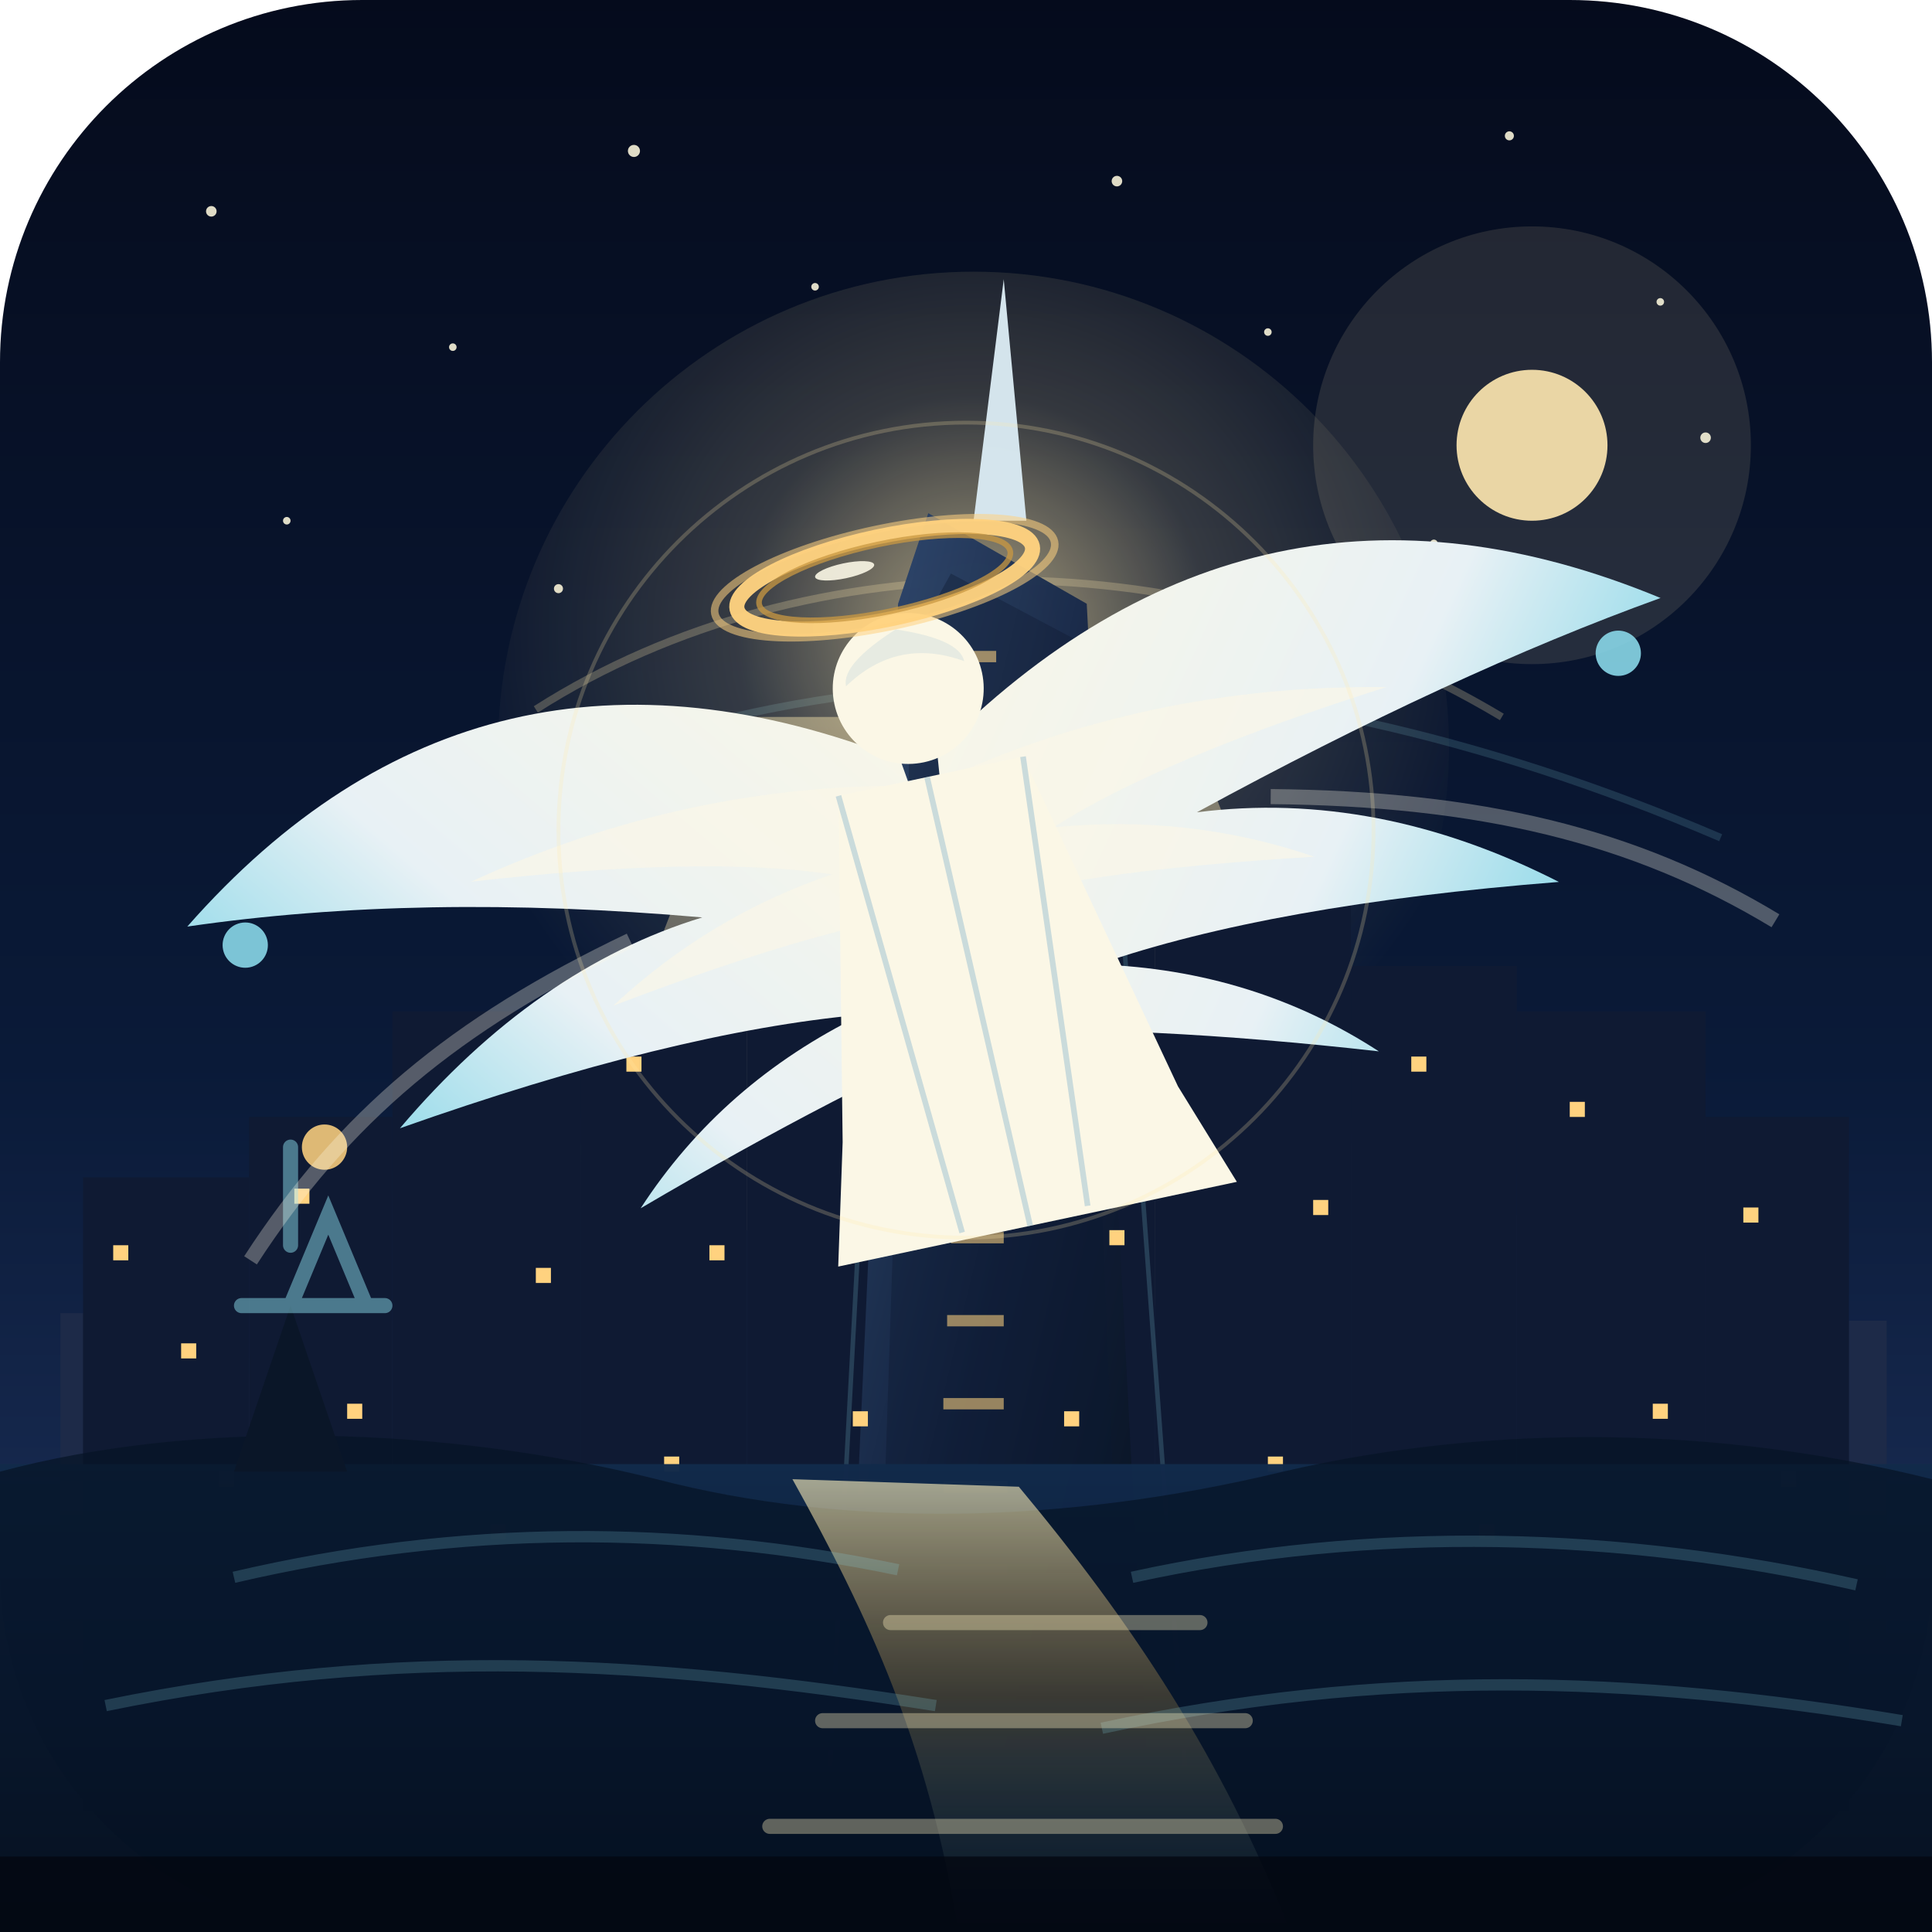
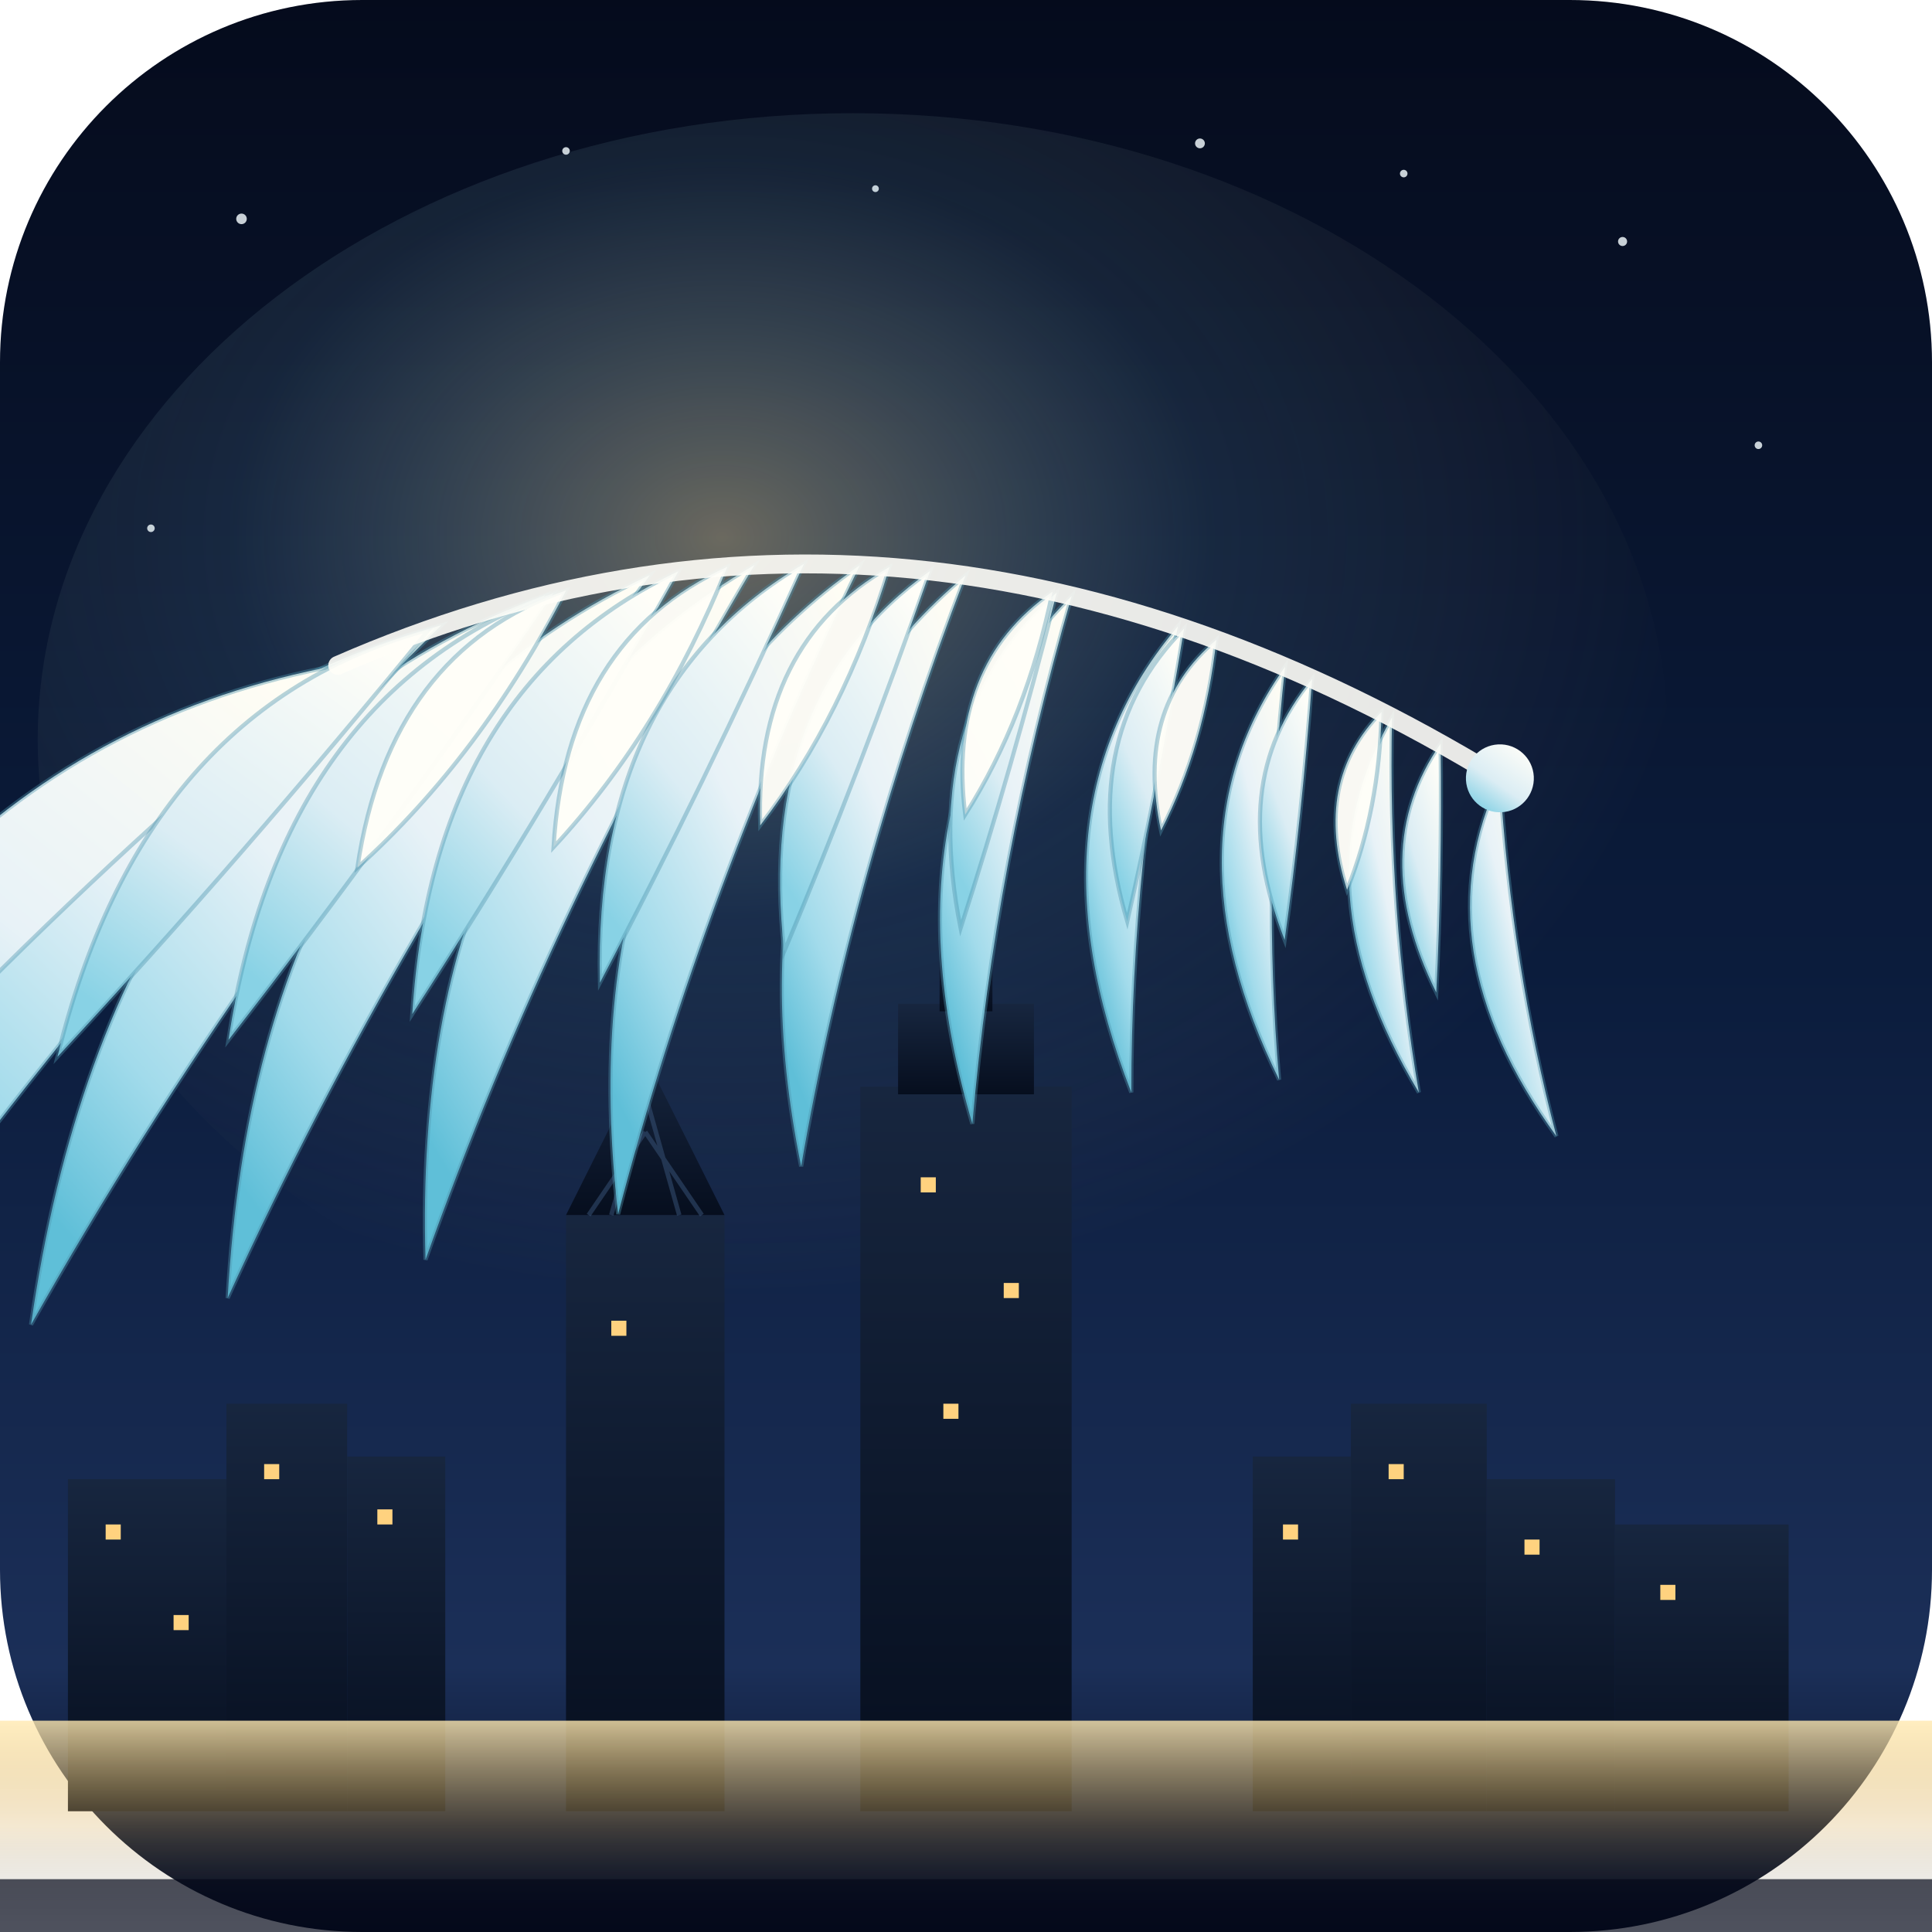
<svg xmlns="http://www.w3.org/2000/svg" viewBox="0 0 512 512">
  <defs>
    <linearGradient id="sky" x1="0" y1="0" x2="0" y2="1">
      <stop offset="0" stop-color="#050B1C" />
-       <stop offset="0.55" stop-color="#0A1A38" />
-       <stop offset="0.85" stop-color="#1A2D55" />
-       <stop offset="1" stop-color="#020610" />
+       <stop offset="0.5" stop-color="#0B1C3C" />
+       <stop offset="0.86" stop-color="#1B2F58" />
+       <stop offset="1" stop-color="#04091A" />
    </linearGradient>
-     <radialGradient id="aura" cx="0.5" cy="0.38" r="0.55">
-       <stop offset="0" stop-color="#FFE7A8" stop-opacity="0.65" />
-       <stop offset="0.45" stop-color="#FFE7A8" stop-opacity="0.18" />
+     <radialGradient id="aura" cx="0.42" cy="0.34" r="0.6">
+       <stop offset="0" stop-color="#FFE7A8" stop-opacity="0.4" />
+       <stop offset="0.5" stop-color="#9FD8E8" stop-opacity="0.1" />
      <stop offset="1" stop-color="#FFE7A8" stop-opacity="0" />
    </radialGradient>
-     <linearGradient id="beam" x1="0.5" y1="0" x2="0.5" y2="1">
-       <stop offset="0" stop-color="#FFE9B0" stop-opacity="0.62" />
-       <stop offset="0.75" stop-color="#FFE9B0" stop-opacity="0.16" />
-       <stop offset="1" stop-color="#FFE9B0" stop-opacity="0" />
+     <linearGradient id="wing" x1="0.95" y1="0.05" x2="0.1" y2="0.9">
+       <stop offset="0" stop-color="#FFFDF4" />
+       <stop offset="0.45" stop-color="#E8F2F7" />
+       <stop offset="0.78" stop-color="#A2DBEB" />
+       <stop offset="1" stop-color="#5FBFD8" />
    </linearGradient>
-     <linearGradient id="wingL" x1="1" y1="0" x2="0" y2="0.5">
-       <stop offset="0" stop-color="#FBF7E6" />
-       <stop offset="0.65" stop-color="#E8F1F5" />
-       <stop offset="1" stop-color="#88D7E8" />
+     <linearGradient id="wing2" x1="0.9" y1="0.05" x2="0.2" y2="0.95">
+       <stop offset="0" stop-color="#FFFEF8" />
+       <stop offset="0.6" stop-color="#DBEDF4" />
+       <stop offset="1" stop-color="#88D2E5" />
    </linearGradient>
-     <linearGradient id="wingR" x1="0" y1="0" x2="1" y2="0.5">
-       <stop offset="0" stop-color="#FBF7E6" />
-       <stop offset="0.65" stop-color="#E8F1F5" />
-       <stop offset="1" stop-color="#88D7E8" />
+     <linearGradient id="bld" x1="0" y1="0" x2="0" y2="1">
+       <stop offset="0" stop-color="#17263F" />
+       <stop offset="1" stop-color="#060E1E" />
    </linearGradient>
-     <linearGradient id="avenue" x1="0" y1="0" x2="0" y2="1">
-       <stop offset="0" stop-color="#FFF2BE" stop-opacity="0.76" />
-       <stop offset="0.5" stop-color="#E1A952" stop-opacity="0.34" />
+     <linearGradient id="gild" x1="0" y1="0" x2="0" y2="1">
+       <stop offset="0" stop-color="#FFE9B0" stop-opacity="0.8" />
+       <stop offset="0.5" stop-color="#D6A84F" stop-opacity="0.26" />
      <stop offset="1" stop-color="#0A1628" stop-opacity="0" />
-     </linearGradient>
-     <linearGradient id="harbor" x1="0" y1="0" x2="0" y2="1">
-       <stop offset="0" stop-color="#112A4A" />
-       <stop offset="0.52" stop-color="#0A1A38" />
-       <stop offset="1" stop-color="#020610" />
-     </linearGradient>
-     <linearGradient id="harborGlow" x1="0" y1="0" x2="0" y2="1">
-       <stop offset="0" stop-color="#FFF2BE" stop-opacity="0.7" />
-       <stop offset="0.48" stop-color="#D6A84F" stop-opacity="0.28" />
-       <stop offset="1" stop-color="#88D7E8" stop-opacity="0" />
-     </linearGradient>
-     <linearGradient id="wtc" x1="0" y1="0" x2="1" y2="1">
-       <stop offset="0" stop-color="#314B73" />
-       <stop offset="0.56" stop-color="#13213D" />
-       <stop offset="1" stop-color="#07101F" />
    </linearGradient>
  </defs>
  <rect width="512" height="512" rx="96" fill="url(#sky)" />
-   <circle cx="406" cy="118" r="20" fill="#FFE9B0" opacity="0.9" />
-   <circle cx="406" cy="118" r="58" fill="#FFE9B0" opacity="0.12" />
-   <g fill="#F6F2D8" opacity="0.9">
-     <circle cx="56" cy="56" r="1.4" />
-     <circle cx="120" cy="92" r="1" />
-     <circle cx="168" cy="40" r="1.6" />
-     <circle cx="216" cy="76" r="1" />
-     <circle cx="296" cy="48" r="1.4" />
-     <circle cx="336" cy="88" r="1" />
-     <circle cx="400" cy="36" r="1.2" />
-     <circle cx="440" cy="80" r="1" />
-     <circle cx="76" cy="138" r="1" />
-     <circle cx="148" cy="156" r="1.2" />
-     <circle cx="380" cy="144" r="1" />
-     <circle cx="452" cy="116" r="1.4" />
+   <g fill="#EAF2F6" opacity="0.85">
+     <circle cx="64" cy="58" r="1.4" />
+     <circle cx="150" cy="40" r="1" />
+     <circle cx="318" cy="38" r="1.3" />
+     <circle cx="430" cy="64" r="1.2" />
+     <circle cx="466" cy="118" r="1" />
+     <circle cx="40" cy="140" r="1" />
+     <circle cx="232" cy="50" r="0.9" />
+     <circle cx="372" cy="46" r="1" />
  </g>
-   <path d="M142 188 C214 142 318 142 398 190" stroke="#FFE9B0" stroke-width="2" opacity="0.24" fill="none" />
-   <path d="M104 226 C206 166 330 168 456 222" stroke="#88D7E8" stroke-width="2" opacity="0.16" fill="none" />
-   <polygon points="198,190 314,190 420,462 92,462" fill="url(#beam)" opacity="0.72" />
-   <circle cx="258" cy="198" r="126" fill="url(#aura)" />
-   <g fill="#1E2A48" opacity="0.94">
-     <rect x="16" y="348" width="28" height="90" />
-     <rect x="44" y="360" width="22" height="78" />
-     <rect x="66" y="330" width="36" height="108" />
-     <rect x="102" y="350" width="26" height="88" />
-     <rect x="128" y="320" width="32" height="118" />
-     <rect x="160" y="340" width="24" height="98" />
-     <rect x="184" y="326" width="30" height="112" />
-     <rect x="218" y="344" width="28" height="94" />
-     <rect x="246" y="318" width="32" height="120" />
-     <rect x="278" y="332" width="26" height="106" />
-     <rect x="304" y="346" width="28" height="92" />
-     <rect x="332" y="318" width="32" height="120" />
-     <rect x="364" y="336" width="24" height="102" />
-     <rect x="388" y="322" width="30" height="116" />
-     <rect x="418" y="348" width="26" height="90" />
-     <rect x="444" y="332" width="32" height="106" />
-     <rect x="476" y="350" width="24" height="88" />
+   <ellipse cx="226" cy="196" rx="216" ry="166" fill="url(#aura)" />
+   <g fill="url(#bld)">
+     <rect x="18" y="392" width="42" height="88" />
+     <rect x="60" y="372" width="32" height="108" />
+     <rect x="92" y="386" width="26" height="94" />
+     <rect x="332" y="386" width="26" height="94" />
+     <rect x="358" y="372" width="36" height="108" />
+     <rect x="394" y="392" width="34" height="88" />
+     <rect x="428" y="404" width="46" height="76" />
  </g>
-   <g fill="#0F1A33">
-     <rect x="22" y="312" width="44" height="168" />
-     <rect x="66" y="296" width="38" height="184" />
-     <rect x="104" y="268" width="50" height="212" />
-     <rect x="154" y="256" width="44" height="224" />
-     <rect x="198" y="240" width="52" height="240" />
-     <rect x="250" y="224" width="56" height="256" />
-     <rect x="306" y="240" width="52" height="240" />
-     <rect x="358" y="256" width="44" height="224" />
-     <rect x="402" y="268" width="50" height="212" />
-     <rect x="452" y="296" width="38" height="184" />
-     <rect x="276" y="208" width="4" height="20" />
-     <rect x="222" y="226" width="3" height="16" />
-     <rect x="328" y="226" width="3" height="16" />
+   <g>
+     <rect x="150" y="322" width="42" height="158" fill="url(#bld)" />
+     <path d="M171 280 L150 322 L192 322 Z" fill="url(#bld)" />
+     <path d="M171 290 L162 322 M171 290 L180 322 M171 300 L156 322 M171 300 L186 322" stroke="#3A567C" stroke-width="1.2" opacity="0.5" />
+     <rect x="169" y="258" width="4" height="24" fill="#9FD8E8" />
  </g>
-   <g opacity="0.98">
-     <path d="M246 136 L288 160 L304 468 L224 468 L238 160Z" fill="url(#wtc)" />
-     <path d="M266 74 L272 138 L258 138Z" fill="#D7E8F0" />
-     <path d="M252 152 L286 170 L298 468 L232 468 L242 170Z" fill="#0B1730" opacity="0.38" />
-     <path d="M256 174h8M256 196h9M255 218h10M254 240h11M254 262h11M253 284h12M252 306h13M252 328h14M251 350h15M250 372h16M250 394h17M249 416h18" stroke="#FFD27F" stroke-width="3" opacity="0.58" />
-     <path d="M236 170 L220 468M292 170 L314 468" stroke="#88D7E8" stroke-width="1.2" opacity="0.2" />
+   <g>
+     <rect x="228" y="288" width="56" height="192" fill="url(#bld)" />
+     <rect x="238" y="266" width="36" height="24" fill="url(#bld)" />
+     <rect x="249" y="250" width="14" height="18" fill="url(#bld)" />
+     <rect x="254" y="208" width="5" height="44" fill="#CFE3EC" />
+     <circle cx="256" cy="208" r="3" fill="#FFE9B0" />
  </g>
  <g fill="#FFD27F">
-     <rect x="30" y="330" width="4" height="4" />
-     <rect x="48" y="356" width="4" height="4" />
-     <rect x="78" y="315" width="4" height="4" />
-     <rect x="118" y="288" width="4" height="4" />
-     <rect x="142" y="336" width="4" height="4" />
-     <rect x="166" y="280" width="4" height="4" />
-     <rect x="188" y="330" width="4" height="4" />
-     <rect x="214" y="262" width="4" height="4" />
-     <rect x="238" y="314" width="4" height="4" />
-     <rect x="270" y="244" width="4" height="4" />
-     <rect x="294" y="326" width="4" height="4" />
-     <rect x="318" y="260" width="4" height="4" />
-     <rect x="348" y="318" width="4" height="4" />
-     <rect x="374" y="280" width="4" height="4" />
-     <rect x="416" y="292" width="4" height="4" />
-     <rect x="462" y="320" width="4" height="4" />
-     <rect x="58" y="390" width="4" height="4" />
-     <rect x="92" y="372" width="4" height="4" />
-     <rect x="130" y="404" width="4" height="4" />
-     <rect x="176" y="386" width="4" height="4" />
-     <rect x="226" y="374" width="4" height="4" />
-     <rect x="282" y="374" width="4" height="4" />
-     <rect x="336" y="386" width="4" height="4" />
-     <rect x="392" y="404" width="4" height="4" />
-     <rect x="438" y="372" width="4" height="4" />
-     <rect x="472" y="390" width="4" height="4" />
+     <rect x="28" y="404" width="4" height="4" />
+     <rect x="46" y="428" width="4" height="4" />
+     <rect x="70" y="388" width="4" height="4" />
+     <rect x="100" y="400" width="4" height="4" />
+     <rect x="244" y="312" width="4" height="4" />
+     <rect x="266" y="340" width="4" height="4" />
+     <rect x="250" y="372" width="4" height="4" />
+     <rect x="340" y="404" width="4" height="4" />
+     <rect x="368" y="388" width="4" height="4" />
+     <rect x="404" y="408" width="4" height="4" />
+     <rect x="440" y="420" width="4" height="4" />
+     <rect x="162" y="350" width="4" height="4" />
  </g>
-   <rect x="0" y="388" width="512" height="124" fill="url(#harbor)" opacity="0.98" />
-   <path d="M0 390 C52 376 118 378 174 392 C224 405 282 404 340 390 C396 377 456 378 512 392 L512 512 L0 512Z" fill="#061426" opacity="0.72" />
-   <path d="M210 392 C230 428 246 462 254 512 L342 512 C324 466 300 430 270 394Z" fill="url(#harborGlow)" opacity="0.88" />
-   <path d="M62 418 C122 404 180 404 238 416M300 418 C364 404 430 406 492 420M28 452 C106 436 172 440 248 452M292 458 C366 442 432 444 504 456" stroke="#88D7E8" stroke-width="3" opacity="0.2" fill="none" />
-   <path d="M236 430 h82M218 456 h112M204 484 h134" stroke="#FFF2BE" stroke-width="4" opacity="0.36" stroke-linecap="round" />
-   <path d="M62 390 l15-44 l15 44Z" fill="#0A1628" />
-   <path d="M77 346 l10-24 l10 24M77 330 v-26M64 346 h38" stroke="#88D7E8" stroke-width="4" opacity="0.5" fill="none" stroke-linecap="round" />
-   <circle cx="86" cy="304" r="6" fill="#FFD27F" opacity="0.86" />
-   <rect x="0" y="492" width="512" height="20" fill="#020610" opacity="0.78" />
-   <g transform="rotate(-12 256 216) translate(-8 8)">
-     <path d="M250 190 Q150 124 56 194 Q118 198 190 220 Q144 224 100 258 Q176 248 226 254 Q186 264 158 292 Q218 272 260 264Z" fill="url(#wingL)" />
-     <path d="M260 190 Q360 124 456 190 Q398 198 324 220 Q372 224 414 258 Q338 248 290 254 Q330 264 358 292 Q298 272 252 264Z" fill="url(#wingR)" />
-     <path d="M254 198 Q194 184 132 198 Q194 204 226 216 Q192 220 162 238 Q226 228 254 232Z" fill="#FBF7E6" opacity="0.62" />
-     <path d="M258 198 Q318 184 380 198 Q318 204 286 216 Q322 220 352 238 Q286 228 258 232Z" fill="#FBF7E6" opacity="0.62" />
-     <path d="M170 222 C120 234 86 252 54 284M344 220 C398 232 436 250 468 280" stroke="#FBF7E6" stroke-width="4" opacity="0.3" fill="none" />
-     <circle cx="70" cy="202" r="6" fill="#88D7E8" opacity="0.9" />
-     <circle cx="442" cy="202" r="6" fill="#88D7E8" opacity="0.9" />
-     <path d="M232 196 L282 196 L304 290 L314 318 L206 318 L214 286Z" fill="#FBF7E6" />
-     <path d="M232 196 L240 316M256 196 L258 318M282 196 L274 316" stroke="#8CB6CC" stroke-width="1.5" opacity="0.44" fill="none" />
-     <circle cx="256" cy="172" r="20" fill="#FBF7E6" />
-     <path d="M240 168 Q256 158 272 168 Q272 162 256 156 Q240 162 240 168Z" fill="#8CB6CC" opacity="0.18" />
-     <ellipse cx="256" cy="142" rx="40" ry="11" fill="none" stroke="#FFD27F" stroke-width="4" opacity="0.96" />
-     <ellipse cx="256" cy="142" rx="46" ry="13" fill="none" stroke="#FFD27F" stroke-width="2" opacity="0.55" />
-     <ellipse cx="256" cy="142" rx="34" ry="9" fill="none" stroke="#C99841" stroke-width="1.5" opacity="0.75" />
-     <ellipse cx="246" cy="138" rx="8" ry="2" fill="#FBF7E6" opacity="0.9" />
+   <rect x="0" y="456" width="512" height="56" fill="url(#gild)" />
+   <rect x="0" y="498" width="512" height="14" fill="#04091A" opacity="0.7" />
+   <g transform="rotate(-3 250 220)">
+     <path d="M398.0 214.0 Q374.3 257.6 408.0 309.5 Q398.5 263.6 398.0 214.0 Z" fill="url(#wing)" fill-opacity="1" stroke="#4E93AD" stroke-width="1.1" stroke-opacity="0.4" />
+     <path d="M370.3 196.4 Q342.0 239.3 372.2 296.0 Q366.5 247.7 370.3 196.4 Z" fill="url(#wing)" fill-opacity="1" stroke="#4E93AD" stroke-width="1.1" stroke-opacity="0.4" />
+     <path d="M342.7 181.5 Q307.6 225.8 335.4 290.7 Q333.6 237.3 342.7 181.5 Z" fill="url(#wing)" fill-opacity="1" stroke="#4E93AD" stroke-width="1.1" stroke-opacity="0.4" />
+     <path d="M314.9 169.3 Q271.0 216.0 296.1 292.0 Q299.3 231.5 314.9 169.3 Z" fill="url(#wing)" fill-opacity="1" stroke="#4E93AD" stroke-width="1.1" stroke-opacity="0.4" />
+     <path d="M287.2 159.8 Q232.4 208.8 253.6 298.1 Q263.2 229.3 287.2 159.8 Z" fill="url(#wing)" fill-opacity="1" stroke="#4E93AD" stroke-width="1.1" stroke-opacity="0.4" />
+     <path d="M259.4 152.9 Q192.2 203.3 207.7 307.0 Q225.3 229.6 259.4 152.9 Z" fill="url(#wing)" fill-opacity="1" stroke="#4E93AD" stroke-width="1.1" stroke-opacity="0.4" />
+     <path d="M231.6 148.7 Q151.2 198.9 158.6 317.1 Q185.8 231.7 231.6 148.7 Z" fill="url(#wing)" fill-opacity="1" stroke="#4E93AD" stroke-width="1.1" stroke-opacity="0.4" />
+     <path d="M203.7 147.2 Q110.0 195.1 107.0 326.5 Q145.2 234.7 203.7 147.2 Z" fill="url(#wing)" fill-opacity="1" stroke="#4E93AD" stroke-width="1.1" stroke-opacity="0.4" />
+     <path d="M175.9 148.4 Q69.7 191.6 54.1 333.9 Q104.2 237.9 175.9 148.4 Z" fill="url(#wing)" fill-opacity="1" stroke="#4E93AD" stroke-width="1.1" stroke-opacity="0.4" />
+     <path d="M147.9 152.3 Q31.2 188.5 1.7 338.2 Q63.6 240.8 147.9 152.3 Z" fill="url(#wing)" fill-opacity="1" stroke="#4E93AD" stroke-width="1.1" stroke-opacity="0.4" />
+     <path d="M120.0 158.8 Q-4.4 186.0 -48.4 338.7 Q24.6 243.1 120.0 158.8 Z" fill="url(#wing)" fill-opacity="1" stroke="#4E93AD" stroke-width="1.1" stroke-opacity="0.4" />
+     <path d="M92.0 168.0 Q-36.1 184.7 -93.8 335.3 Q-11.7 245.0 92.0 168.0 Z" fill="url(#wing)" fill-opacity="1" stroke="#4E93AD" stroke-width="1.1" stroke-opacity="0.4" />
+     <path d="M382.8 204.0 Q361.6 231.4 378.2 269.8 Q381.4 238.6 382.8 204.0 Z" fill="url(#wing2)" fill-opacity="1" stroke="#4E93AD" stroke-width="1.1" stroke-opacity="0.4" />
+     <path d="M349.7 185.1 Q324.9 211.9 338.8 253.8 Q345.1 221.3 349.7 185.1 Z" fill="url(#wing2)" fill-opacity="1" stroke="#4E93AD" stroke-width="1.1" stroke-opacity="0.4" />
+     <path d="M316.5 170.0 Q285.8 197.9 297.4 246.7 Q307.7 210.5 316.5 170.0 Z" fill="url(#wing2)" fill-opacity="1" stroke="#4E93AD" stroke-width="1.1" stroke-opacity="0.4" />
+     <path d="M283.3 158.7 Q244.7 188.1 253.2 246.2 Q268.9 205.1 283.3 158.7 Z" fill="url(#wing2)" fill-opacity="1" stroke="#4E93AD" stroke-width="1.1" stroke-opacity="0.4" />
+     <path d="M250.1 151.2 Q202.1 181.5 206.2 249.9 Q228.6 203.7 250.1 151.2 Z" fill="url(#wing2)" fill-opacity="1" stroke="#4E93AD" stroke-width="1.1" stroke-opacity="0.4" />
+     <path d="M216.8 147.6 Q159.2 177.3 157.0 255.6 Q187.1 205.2 216.8 147.6 Z" fill="url(#wing2)" fill-opacity="1" stroke="#4E93AD" stroke-width="1.1" stroke-opacity="0.4" />
+     <path d="M183.5 147.8 Q116.9 175.0 106.9 261.3 Q145.1 208.6 183.5 147.8 Z" fill="url(#wing2)" fill-opacity="1" stroke="#4E93AD" stroke-width="1.1" stroke-opacity="0.4" />
+     <path d="M150.1 151.9 Q76.7 174.7 57.9 265.6 Q103.5 213.0 150.1 151.9 Z" fill="url(#wing2)" fill-opacity="1" stroke="#4E93AD" stroke-width="1.1" stroke-opacity="0.4" />
+     <path d="M116.6 159.8 Q39.7 176.5 12.4 267.7 Q63.7 218.0 116.6 159.8 Z" fill="url(#wing2)" fill-opacity="1" stroke="#4E93AD" stroke-width="1.1" stroke-opacity="0.4" />
+     <path d="M367.6 194.8 Q348.4 212.2 356.0 241.4 Q365.7 220.6 367.6 194.8 Z" fill="#FFFEF8" fill-opacity="0.97" stroke="#4E93AD" stroke-width="1.1" stroke-opacity="0.4" />
+     <path d="M324.9 173.4 Q302.3 190.4 307.6 223.1 Q320.3 201.3 324.9 173.4 Z" fill="#FFFEF8" fill-opacity="0.97" stroke="#4E93AD" stroke-width="1.1" stroke-opacity="0.4" />
+     <path d="M282.2 158.4 Q253.1 176.4 256.0 216.2 Q273.6 191.4 282.2 158.4 Z" fill="#FFFEF8" fill-opacity="0.97" stroke="#4E93AD" stroke-width="1.1" stroke-opacity="0.4" />
+     <path d="M239.4 149.6 Q202.5 168.1 201.6 216.2 Q225.4 188.4 239.4 149.6 Z" fill="#FFFEF8" fill-opacity="0.97" stroke="#4E93AD" stroke-width="1.1" stroke-opacity="0.4" />
+     <path d="M196.5 147.3 Q152.7 164.5 146.6 219.1 Q176.6 190.0 196.5 147.3 Z" fill="#FFFEF8" fill-opacity="0.97" stroke="#4E93AD" stroke-width="1.1" stroke-opacity="0.4" />
+     <path d="M153.5 151.3 Q105.9 165.1 94.4 221.8 Q128.6 194.1 153.5 151.3 Z" fill="#FFFEF8" fill-opacity="0.97" stroke="#4E93AD" stroke-width="1.1" stroke-opacity="0.4" />
+     <path d="M398.0 214.0 Q246.0 110.0 92.0 168.0" fill="none" stroke="#FFFEF8" stroke-width="5" stroke-opacity="0.9" stroke-linecap="round" />
+     <circle cx="398.0" cy="214.0" r="9" fill="url(#wing2)" />
  </g>
-   <circle cx="256" cy="220" r="108" fill="none" stroke="#FFE7A8" stroke-width="1" opacity="0.22" />
</svg>
